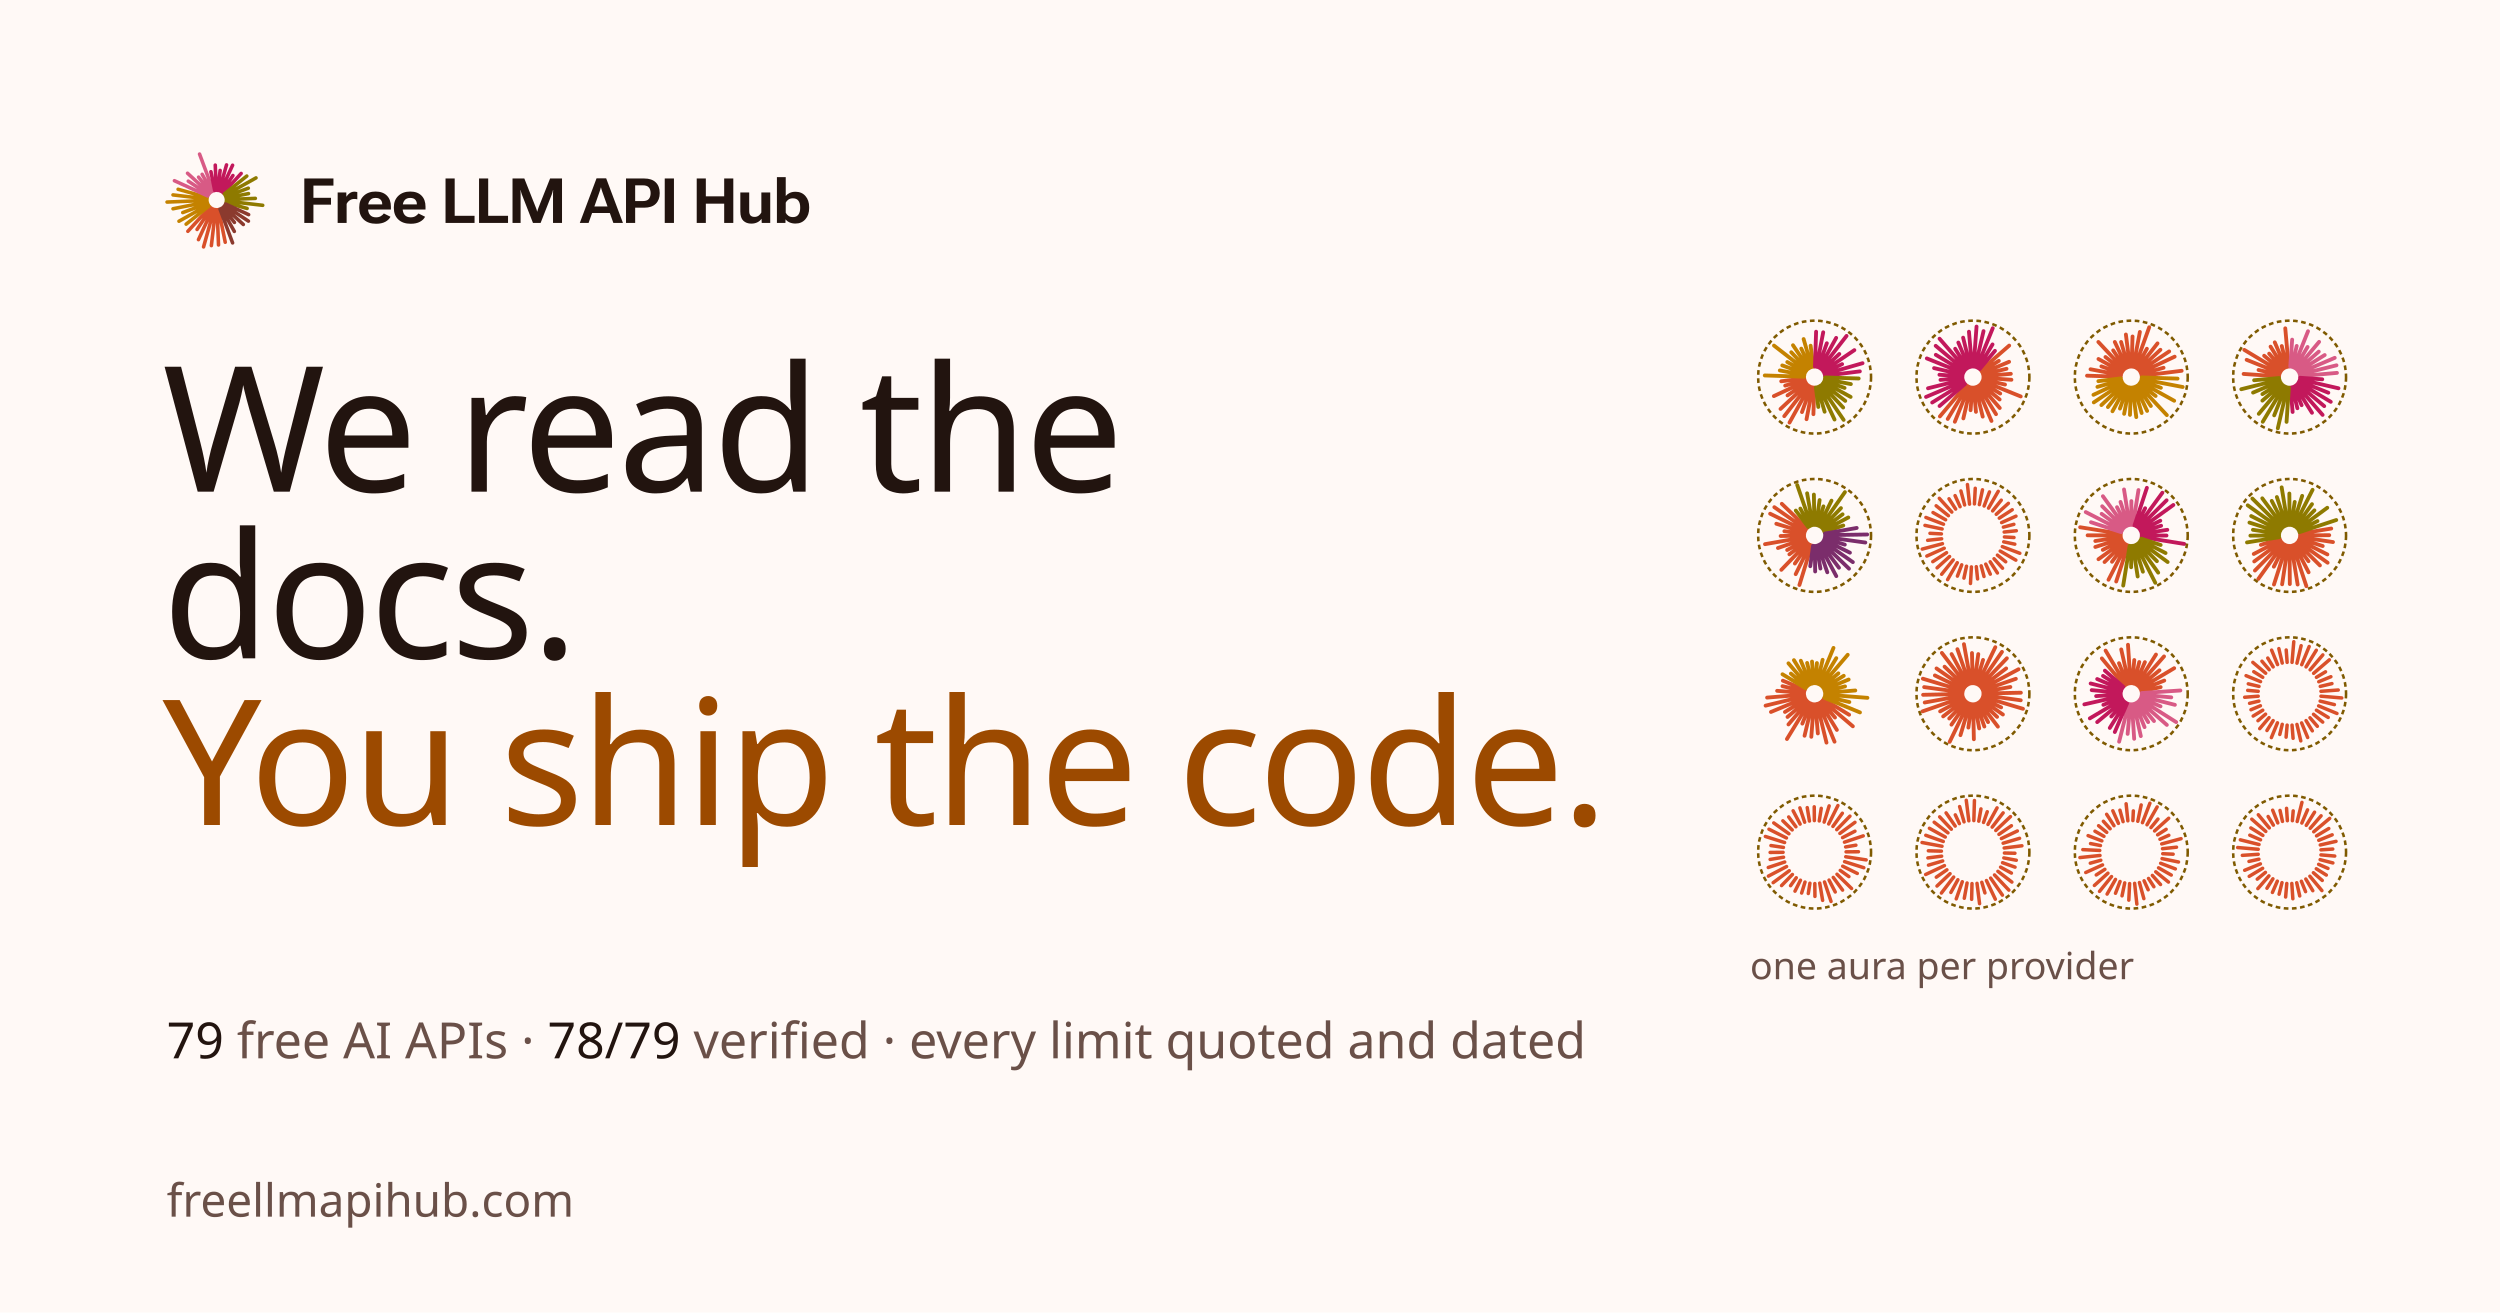
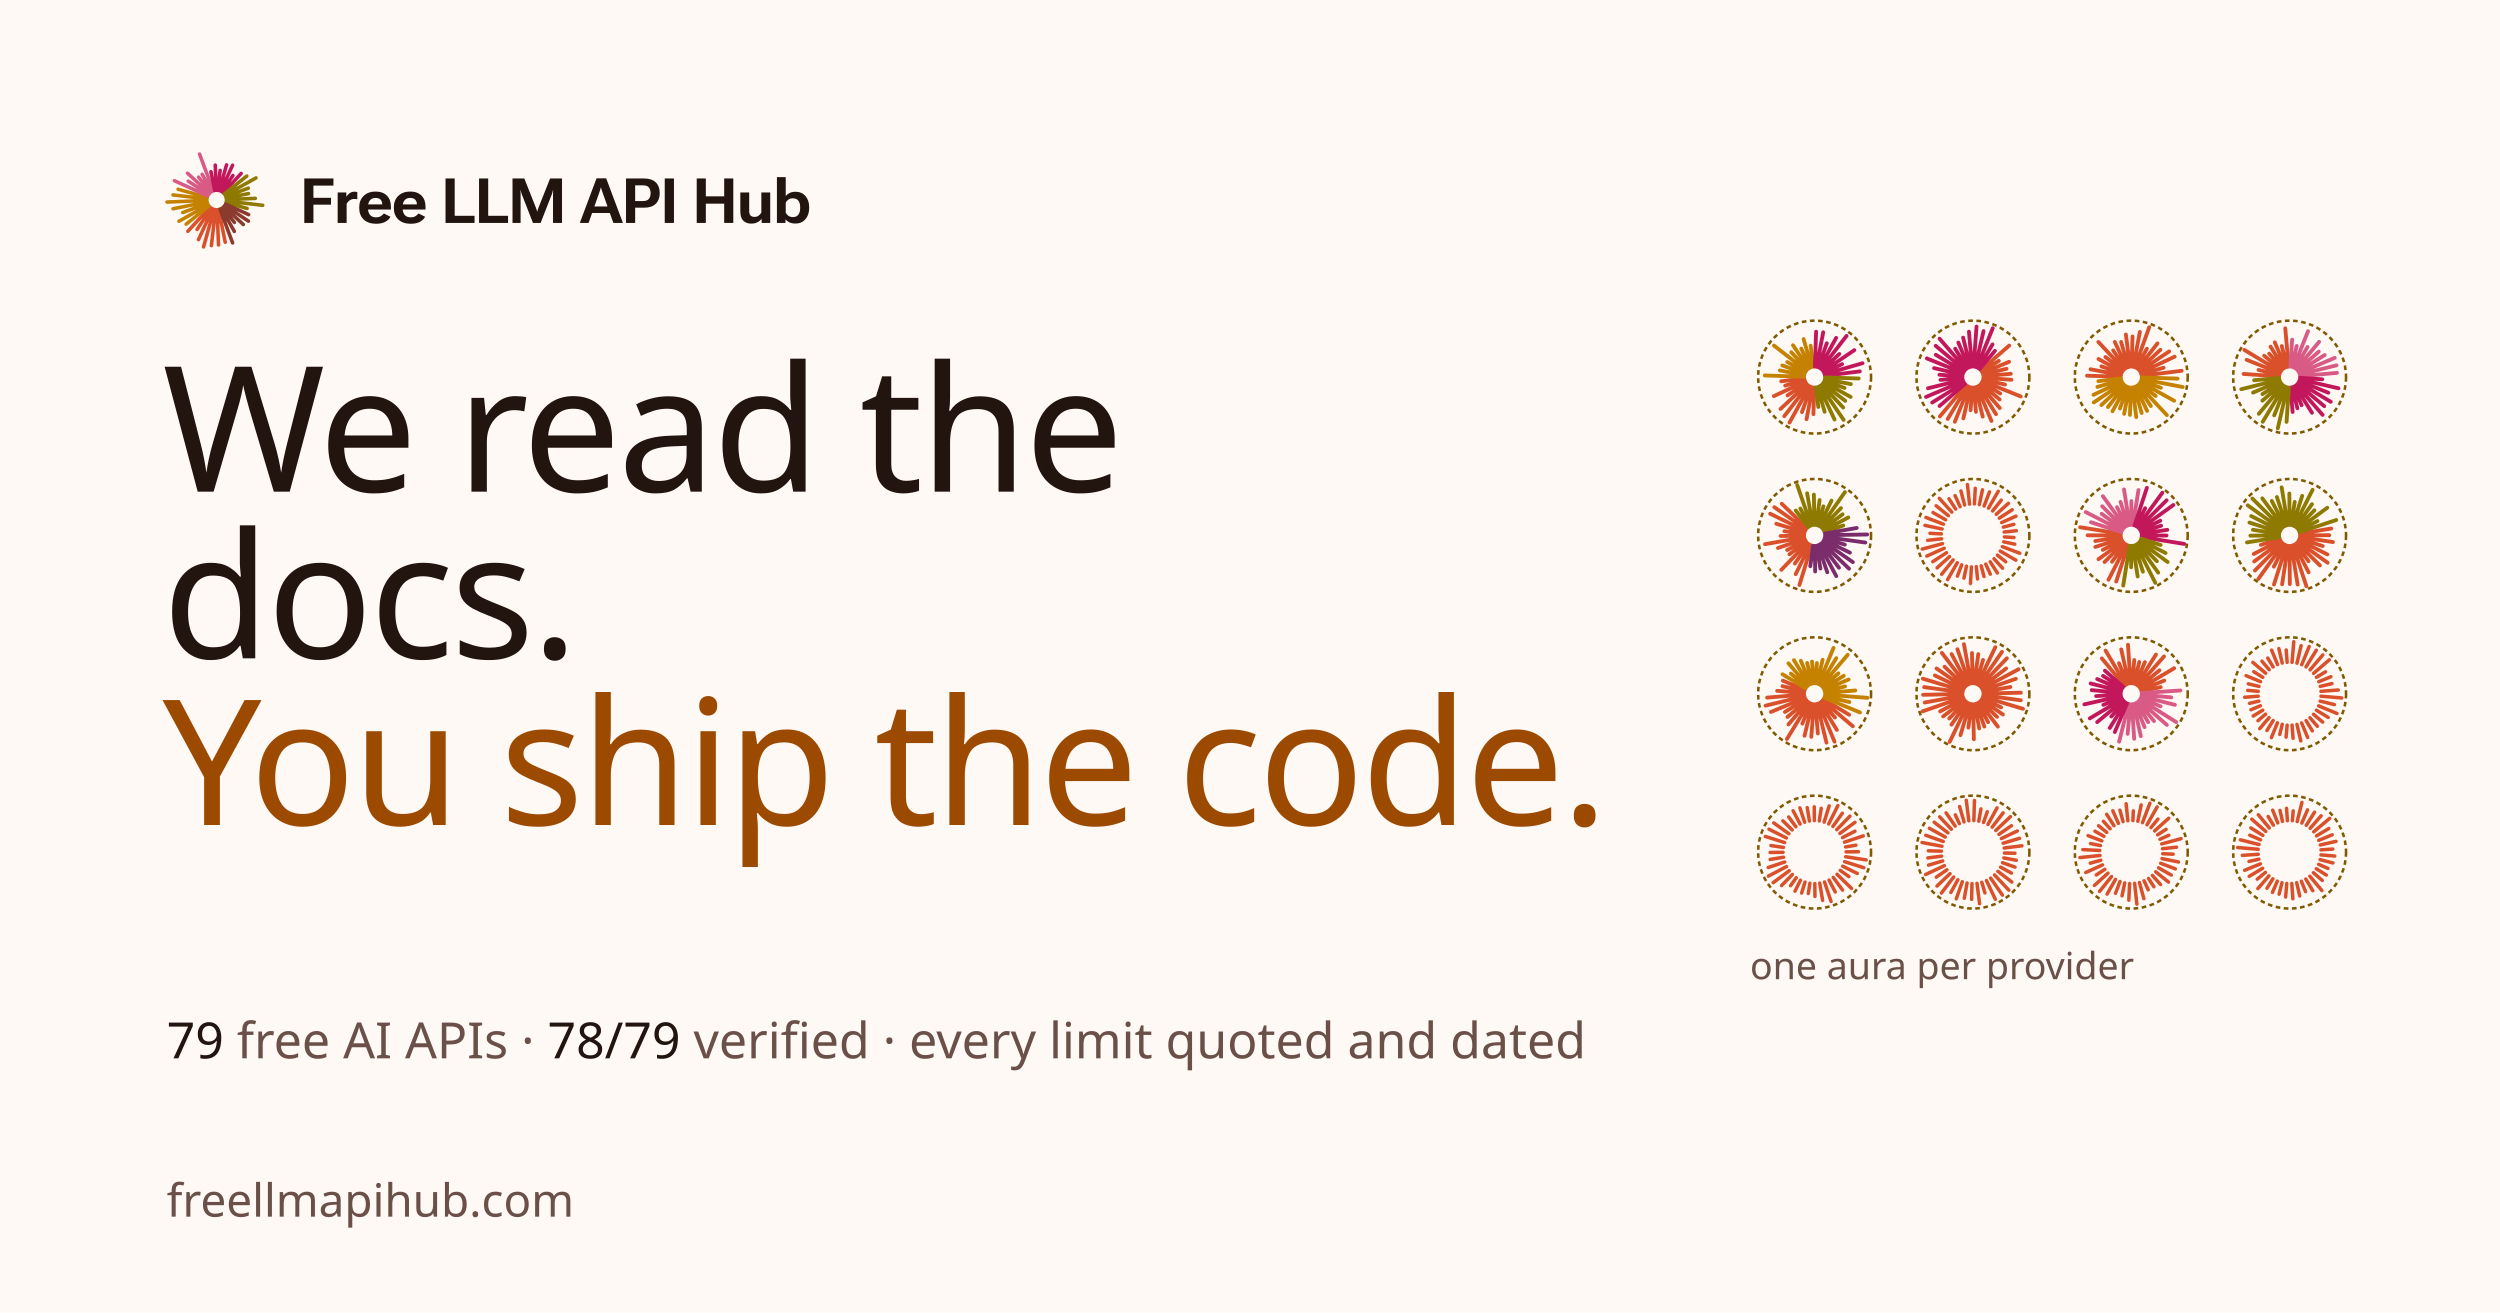
<svg xmlns="http://www.w3.org/2000/svg" width="1200" height="630" viewBox="0 0 1200 630">
  <rect width="1200" height="630" fill="#fff9f6" />
  <g transform="translate(78 70) scale(0.52)">
    <g fill="none" stroke-linecap="round" stroke-width="3.3">
      <path d="M51.8 58.8L57.9 89M50.4 59L51.7 91.5M49 58.9L45.1 92.1M47.6 58.7L37.9 93.3M46.3 58.2L33.2 86.6M45 57.5L31.9 77.2M43.9 56.6L23.4 78.9" stroke="#d9502a" />
      <path d="M42.9 55.6L21.8 72.3M42.2 54.4L15.2 69.6M41.6 53.1L18.7 61.6M41.2 51.8L9.7 58.1M41 50.4L4.2 51.9M41.1 49L9.7 45.3M41.3 47.6L14.4 40.1" stroke="#c48200" />
      <path d="M41.8 46.3L11 32.2M42.5 45L23.8 32.6M43.4 43.9L23.1 25.3M44.4 42.9L33.3 28.9M45.6 42.2L36.6 26.3M46.9 41.6L34.2 7.6" stroke="#d85a85" />
      <path d="M48.2 41.2L44.7 23.9M49.6 41L48.7 17.8M51 41.1L53.2 22.7M52.4 41.3L59.1 17.6M53.7 41.8L64.7 17.9M55 42.5L65 27.4M56.1 43.4L72.6 25.5" stroke="#c2185b" />
      <path d="M57.1 44.4L77.8 27.9M57.8 45.6L86.3 29.6M58.4 46.9L79.2 39.1M58.8 48.2L79.4 44.1M59 49.6L85.7 48.5M58.9 51L92.5 54.9M58.7 52.4L78.1 57.8" stroke="#8e7a00" />
      <path d="M58.2 53.7L79.5 63.5M57.5 55L79.3 69.5M56.6 56.1L74.6 72.6M55.6 57.1L66.4 70.7M54.4 57.8L66.3 79M53.1 58.4L64.7 89.6" stroke="#8b3a2e" />
    </g>
  </g>
  <path transform="translate(144 107) scale(0.014648)" fill="#22140f" d="M141 0H440V-599H1016V-822H440V-1223H1096V-1456H141ZM1234 0H1528V-623Q1562 -694 1629 -740Q1696 -785 1776 -785Q1808 -785 1833 -782Q1858 -778 1878 -772V-1009Q1866 -1013 1841 -1019Q1815 -1024 1785 -1024Q1699 -1024 1631 -977Q1562 -929 1524 -862H1520L1517 -998H1234ZM1941 -486Q1941 -252 2087 -112Q2234 28 2495 28Q2677 28 2796 -37Q2915 -101 2965 -202L2747 -310Q2710 -257 2647 -220Q2584 -183 2491 -183Q2361 -183 2295 -262Q2229 -341 2229 -477V-536Q2229 -663 2292 -741Q2354 -819 2475 -819Q2587 -819 2641 -762Q2694 -705 2694 -620V-606H2117V-438H2979V-531Q2979 -763 2847 -895Q2715 -1028 2476 -1028Q2237 -1028 2089 -888Q1941 -747 1941 -516ZM3075 -486Q3075 -252 3222 -112Q3369 28 3629 28Q3812 28 3930 -37Q4049 -101 4099 -202L3882 -310Q3844 -257 3781 -220Q3719 -183 3626 -183Q3496 -183 3430 -262Q3364 -341 3364 -477V-536Q3364 -663 3426 -741Q3488 -819 3610 -819Q3721 -819 3775 -762Q3829 -705 3829 -620V-606H3252V-438H4113V-531Q4113 -763 3981 -895Q3849 -1028 3611 -1028Q3371 -1028 3223 -888Q3075 -747 3075 -516ZM4769 0H5720V-234H5069V-1456H4769ZM5867 0H6817V-234H6167V-1456H5867ZM6964 0H7229L7229 -937Q7229 -969 7227 -1008Q7226 -1048 7224 -1076H7230Q7235 -1048 7246 -1009Q7256 -969 7268 -937L7634 0H7885L8252 -937Q8263 -969 8273 -1007Q8283 -1044 8289 -1076H8296Q8293 -1045 8292 -1007Q8291 -969 8291 -937L8291 0H8586V-1456H8195L7814 -497Q7802 -464 7792 -434Q7782 -404 7775 -371H7770Q7763 -404 7754 -434Q7744 -464 7731 -497L7351 -1456H6964ZM9169 0H9457L9820 -1032Q9833 -1069 9842 -1101Q9850 -1133 9858 -1162H9864Q9872 -1133 9880 -1101Q9889 -1069 9902 -1032L10268 0H10582L10033 -1461H9717ZM9456 -326H10281L10214 -540H9521ZM10683 0H10983V-499H11276Q11529 -498 11658 -627Q11788 -756 11788 -978Q11788 -1202 11657 -1329Q11527 -1456 11279 -1456H10683ZM10983 -716V-1232H11234Q11376 -1232 11432 -1162Q11489 -1092 11489 -975Q11489 -858 11432 -787Q11376 -716 11234 -716ZM11952 0H12254V-1456H11952ZM13000 0H13299V-631H13900V0H14199V-1456H13900V-871H13299V-1456H13000ZM14429 -377Q14429 -164 14528 -71Q14627 23 14788 23Q14902 23 14988 -20Q15074 -63 15121 -133H15124L15130 0H15409V-998H15118V-342Q15087 -280 15029 -238Q14972 -197 14896 -197Q14812 -197 14766 -241Q14720 -285 14720 -391V-998H14429ZM15628 0H15907L15911 -117H15914Q15953 -58 16040 -18Q16126 21 16236 21Q16439 21 16562 -121Q16685 -263 16685 -488V-518Q16685 -741 16563 -881Q16442 -1021 16238 -1021Q16128 -1021 16047 -983Q15967 -945 15917 -882V-1501H15628ZM15917 -335V-663Q15942 -719 16002 -763Q16063 -806 16150 -806Q16274 -806 16332 -728Q16390 -650 16390 -522V-482Q16390 -352 16332 -272Q16273 -191 16154 -191Q16062 -191 16002 -235Q15943 -279 15917 -335Z" />
  <text x="78" y="236" fill="#22140f" font-family="OG Display" font-size="84" letter-spacing="-1.5">We read the</text>
  <text x="78" y="316" fill="#22140f" font-family="OG Display" font-size="84" letter-spacing="-1.5">docs.</text>
  <text x="78" y="396" fill="#9c4a00" font-family="OG Display" font-size="84" letter-spacing="-1.5">You ship the code.</text>
  <text x="80" y="508" fill="#6a5048" font-family="OG Mono" font-size="24">
    <tspan fill="#22140f" font-weight="500">79</tspan> free AI APIs · <tspan fill="#22140f" font-weight="500">78/79</tspan> verified · every limit quoted and dated</text>
  <g transform="translate(843 153) scale(0.56)">
    <g fill="none" stroke-linecap="round" stroke-width="3.3">
      <path d="M49.7 59L49 81.8M48.3 58.8L43.1 86.1M46.9 58.5L39.2 80M45.7 57.9L28.5 89M44.5 57.1L24 83.5M43.4 56.2L20.8 77.3M42.6 55L26.8 65.7M41.9 53.8L15.1 66.3M41.4 52.5L24.8 57.3M41.1 51.1L21.4 53.6" stroke="#d9502a" />
      <path d="M41 49.7L7.3 48.6M41.2 48.3L20.2 44.3M41.5 46.9L22.3 40M42.1 45.7L26.6 37.1M42.9 44.5L15.2 23M43.8 43.4L30 28.7M45 42.6L31.5 22.7M46.2 41.9L38.6 25.6M47.5 41.4L40.6 17.4M48.9 41.1L46.6 23.1" stroke="#c48200" />
      <path d="M50.3 41L51.3 11.1M51.7 41.2L57.4 11.6M53.1 41.5L60.5 21M54.3 42.1L68.5 16.4M55.5 42.9L77.4 14.7M56.6 43.8L71.2 30.2M57.4 45L84.1 26.9M58.1 46.2L73.6 38.9M58.6 47.5L91.1 38.1M58.9 48.9L88.8 45.1" stroke="#c2185b" />
      <path d="M59 50.3L87.8 51.2M58.8 51.7L81.1 56M58.5 53.1L75.7 59.3M57.9 54.3L80.9 67M57.1 55.5L76.3 70.4M56.2 56.6L74.5 76.1M55 57.4L74.9 86.7M53.8 58.1L67.1 86.4M52.5 58.6L58.6 79.7M51.1 58.9L53.2 75.6" stroke="#8e7a00" />
    </g>
    <circle cx="50" cy="50" r="48.4" fill="none" stroke="#7f5a00" stroke-width="2.2" stroke-dasharray="4 3" />
  </g>
  <g transform="translate(919 153) scale(0.56)">
    <g fill="none" stroke-linecap="round" stroke-width="3.3">
      <path d="M56.8 44.1L81.1 23M57.6 45.2L72.2 36.1M58.3 46.5L81 36.9M58.7 47.8L78.8 42.9M59 49.2L82.5 47.2M59 50.6L83 52.3M58.8 52L77.5 56.4M58.3 53.4L91 66.6M57.7 54.6L73.4 64.1M56.9 55.8L72.9 69.2M55.9 56.8L73 76.5M54.8 57.6L69.8 81.8M53.5 58.3L65.9 87.6M52.2 58.7L58.4 83.9M50.8 59L52.6 79.8M49.4 59L48 78.4M48 58.8L41.8 85.4M46.6 58.3L34.5 88.3M45.4 57.7L28.4 85.9M44.2 56.9L21.7 83.7" stroke="#d9502a" />
      <path d="M43.2 55.9L21.4 74.8M42.4 54.8L15.1 71.8M41.7 53.5L9.8 67M41.3 52.2L11.5 59.6M41 50.8L22.2 52.4M41 49.4L21.3 48M41.2 48L16.7 42.3M41.7 46.6L10.5 34M42.3 45.4L18.2 30.9M43.1 44.2L18.1 23.2M44.1 43.2L21.4 17.1M45.2 42.4L34.8 25.7M46.5 41.7L37.5 20.4M47.8 41.3L41.6 16.2M49.2 41L46.6 11.1M50.6 41L53.1 6.7M52 41.2L59.1 10.6M53.4 41.7L67 8.1M54.6 42.3L66.8 22M55.8 43.1L68.9 27.5" stroke="#c2185b" />
    </g>
    <circle cx="50" cy="50" r="48.4" fill="none" stroke="#7f5a00" stroke-width="2.2" stroke-dasharray="4 3" />
  </g>
  <g transform="translate(995 153) scale(0.56)">
    <g fill="none" stroke-linecap="round" stroke-width="3.3">
      <path d="M41 49.7L12.1 48.8M41.2 48.3L15.1 43.3M41.5 46.9L24.4 40.8M42.1 45.7L21.9 34.5M42.9 44.5L27.9 32.8M43.8 43.4L21.8 19.9M44.9 42.6L34.5 27.1M46.2 41.9L35.9 19.9M47.5 41.4L41.3 19.9M48.9 41.1L45.4 13.5M50.3 41L51.1 15.2M51.7 41.2L57.4 11.3M53.1 41.5L65.4 7.3M54.3 42.1L63.4 25.7M55.5 42.9L72.5 21.1M56.6 43.8L75 26.6M57.4 44.9L82.5 28M58.1 46.2L87.2 32.5M58.6 47.5L77.7 42M58.9 48.9L93.2 44.6" stroke="#d9502a" />
      <path d="M59 50.3L89.7 51.3M58.8 51.7L94.1 58.5M58.5 53.1L75.4 59.2M57.9 54.3L86.8 70.3M57.1 55.5L70.9 66.2M56.2 56.6L80.5 82.6M55.1 57.4L66.8 74.8M53.8 58.1L63.6 79M52.5 58.6L58.9 80.8M51.1 58.9L54.3 84.3M49.7 59L48.9 82.4M48.3 58.8L43.9 81.5M46.9 58.5L40.3 77M45.7 57.9L33.9 79.3M44.5 57.1L30 75.7M43.4 56.2L24.4 74M42.6 55.1L17.9 71.7M41.9 53.8L17.6 65.2M41.4 52.5L21 58.4M41.1 51.1L21.8 53.5" stroke="#c48200" />
    </g>
    <circle cx="50" cy="50" r="48.4" fill="none" stroke="#7f5a00" stroke-width="2.2" stroke-dasharray="4 3" />
  </g>
  <g transform="translate(1071 153) scale(0.56)">
    <g fill="none" stroke-linecap="round" stroke-width="3.3">
      <path d="M41 49.4L10.6 47.3M41.2 48L23.4 43.9M41.7 46.6L13.2 35.2M42.3 45.4L11.2 26.7M43.1 44.2L28.2 31.7M44.1 43.2L32.5 29.9M45.2 42.4L33.7 23.9M46.5 41.7L37.3 20.2M47.8 41.3L43.3 23.4M49.2 41L46.3 8.2" stroke="#d9502a" />
      <path d="M50.6 41L52.2 17.9M52 41.2L56.1 23.3M53.4 41.7L65.8 10.7M54.6 42.3L65.4 24.2M55.8 43.1L75.3 19.8M56.8 44.1L75 28.2M57.6 45.2L80.1 31.1M58.3 46.5L88.7 33.5M58.7 47.8L90.2 39.9M59 49.2L90.6 46.4" stroke="#d85a85" />
      <path d="M59 50.6L78 51.9M58.8 52L91.9 59.6M58.3 53.4L83.2 63.4M57.7 54.6L85.3 71.2M56.9 55.8L79.7 74.9M55.9 56.8L78.3 82.4M54.8 57.6L69.2 80.6M53.5 58.3L60.3 74.1M52.2 58.7L56.7 76.7M50.8 59L52.6 79.9" stroke="#c2185b" />
      <path d="M49.4 59L47.4 88.4M48 58.8L39.9 93.9M46.6 58.3L36.8 82.8M45.4 57.7L27 88.3M44.2 56.9L23.6 81.5M43.2 55.9L26.7 70.2M42.4 54.8L26.7 64.6M41.7 53.5L18.7 63.3M41.3 52.2L8.6 60.4M41 50.8L19.6 52.7" stroke="#8e7a00" />
    </g>
    <circle cx="50" cy="50" r="48.4" fill="none" stroke="#7f5a00" stroke-width="2.2" stroke-dasharray="4 3" />
  </g>
  <g transform="translate(843 229) scale(0.56)">
    <g fill="none" stroke-linecap="round" stroke-width="3.3">
      <path d="M47.4 58.6L37 92.5M46.1 58.1L33.8 83.2M44.8 57.4L33.1 74.1M43.7 56.5L21.5 79.5M42.8 55.4L28.4 66.2M42.1 54.2L26.5 62.5M41.5 52.9L18.6 60.8M41.1 51.6L7.5 57.5M41 50.2L20.9 50.5M41.1 48.7L24.1 46.4M41.4 47.4L17.2 40M41.9 46.1L11.9 31.4M42.6 44.8L15.5 25.8M43.5 43.7L21.9 22.9" stroke="#d9502a" />
      <path d="M44.6 42.8L33.9 28.7M45.8 42.1L37.8 27M47.1 41.5L35.1 6.8M48.4 41.1L43.6 13.9M49.8 41L49.4 15M51.3 41.1L54.3 19.7M52.6 41.4L57.6 25.1M53.9 41.9L64.5 20.2M55.2 42.6L76 12.9M56.3 43.5L72.6 26.6M57.2 44.6L74 31.9M57.9 45.8L78.9 34.6M58.5 47.1L74.6 41.5" stroke="#8e7a00" />
      <path d="M58.9 48.4L86.1 43.6M59 49.8L95.1 49.2M58.9 51.3L93.5 56.1M58.6 52.6L75.9 57.9M58.1 53.9L80.3 64.8M57.4 55.2L82.8 72.9M56.5 56.3L79.5 78.5M55.4 57.2L70.9 77.7M54.2 57.9L68.6 84.9M52.9 58.5L60.9 81.6M51.6 58.9L55 78.4M50.2 59L50.5 80.9M48.7 58.9L46.3 76.4" stroke="#7b2d6b" />
    </g>
    <circle cx="50" cy="50" r="48.4" fill="none" stroke="#7f5a00" stroke-width="2.2" stroke-dasharray="4 3" />
  </g>
  <g transform="translate(919 229) scale(0.56)">
    <g fill="none" stroke-linecap="round" stroke-width="3">
      <path d="M76.8 47.1L87.2 46M77 51.3L85.2 51.8M76.4 55.5L85.9 57.5M75.2 59.6L90.2 65.3M73.4 63.4L86.8 71.2M71 66.9L78.1 72.6M68.1 70L75.4 78.1M64.8 72.6L71 82.2M61 74.6L64.9 83.2M57.1 76.1L59.5 85.2M52.9 76.8L54 87.3M48.7 77L47.9 91.2M44.5 76.4L42.3 86.6M40.4 75.2L36.7 84.9M36.6 73.4L28.3 87.9M33.1 71L23.2 83.3M30 68.1L19.3 77.8M27.4 64.8L15.6 72.5M25.4 61L10.5 67.7M23.9 57.1L6.6 61.7M23.2 52.9L11.2 54.2M23 48.7L13.2 48.2M23.6 44.5L8.9 41.4M24.8 40.4L9.7 34.6M26.6 36.6L15.8 30.4M29 33.1L18.5 24.6M31.9 30L21.2 18.2M35.2 27.4L29.5 18.6M39 25.4L34.7 15.9M42.9 23.9L39.7 11.9M47.1 23.2L45.3 6.4M51.3 23L52 9.6M55.5 23.6L58.2 10.9M59.6 24.8L64.2 12.7M63.4 26.6L71.7 12.2M66.9 29L74.3 19.8M70 31.9L80.4 22.5M72.6 35.2L83.7 28M74.6 39L86.9 33.5M76.1 42.9L85.1 40.5" stroke="#d9502a" />
    </g>
    <circle cx="50" cy="50" r="48.4" fill="none" stroke="#7f5a00" stroke-width="2.2" stroke-dasharray="4 3" />
  </g>
  <g transform="translate(995 229) scale(0.56)">
    <g fill="none" stroke-linecap="round" stroke-width="3.3">
      <path d="M47.2 58.6L37.1 89.5M45.9 58L30.5 88M44.7 57.3L33.5 72.6M43.6 56.4L27.1 72.8M42.7 55.3L21.9 70.4M42 54.1L25.6 62.4M41.4 52.8L19.2 59.9M41.1 51.4L19.2 54.8M41 50L12.6 49.9M41.1 48.6L6.2 43" stroke="#d9502a" />
      <path d="M41.4 47.2L15.5 38.7M42 45.9L11 30M42.7 44.7L24.6 31.5M43.6 43.6L25.1 25M44.7 42.7L25.7 16.4M45.9 42L37.8 25.8M47.2 41.4L40.8 21.3M48.6 41.1L43.8 10.6M50 41L50.1 20.6M51.4 41.1L56.2 11.1" stroke="#d85a85" />
      <path d="M52.8 41.4L63.4 9.2M54.1 42L61.9 26.7M55.3 42.7L76.7 13.4M56.4 43.6L80.3 19.9M57.3 44.7L86.1 23.9M58 45.9L74.9 37.4M58.6 47.2L75.6 41.7M58.9 48.6L80.9 45.2M59 50L80.2 50.1M58.9 51.4L95.4 57.3" stroke="#c2185b" />
      <path d="M58.6 52.8L75.2 58.2M58 54.1L79.4 65.1M57.3 55.3L81.2 72.8M56.4 56.4L72 72.1M55.3 57.3L73.1 81.9M54.1 58L70.6 90.6M52.8 58.6L60 81.1M51.4 58.9L55.5 85.2M50 59L49.9 77.3M48.6 58.9L43.1 93" stroke="#8e7a00" />
    </g>
    <circle cx="50" cy="50" r="48.4" fill="none" stroke="#7f5a00" stroke-width="2.2" stroke-dasharray="4 3" />
  </g>
  <g transform="translate(1071 229) scale(0.56)">
    <g fill="none" stroke-linecap="round" stroke-width="3.3">
      <path d="M58.9 48.5L85.7 44.1M59 50L84 49.8M58.9 51.4L87.2 55.7M58.6 52.7L78.4 59.1M58 54L82.4 66.3M57.3 55.3L82.6 73.4M56.4 56.3L76 75.7M55.3 57.3L66.2 72.1M54.1 58L66.3 81.6M52.8 58.5L64.4 93.5M51.5 58.9L56.9 92.1M50 59L50.2 91.7M48.6 58.9L43.6 91.9M47.3 58.6L36.6 92.1M46 58L36.5 76.8M44.7 57.3L23.2 87.3M43.7 56.4L20.3 80.1M42.7 55.3L19.7 72.3M42 54.1L19.3 65.9M41.5 52.8L25.4 58.1" stroke="#d9502a" />
      <path d="M41.1 51.5L13.5 56M41 50L16.4 50.2M41.1 48.6L18.6 45.2M41.4 47.3L15.6 39M42 46L17.1 33.4M42.7 44.7L14.1 24.2M43.6 43.7L18.1 18.4M44.7 42.7L26.6 18.2M45.9 42L34.7 20.4M47.2 41.5L39.1 17.1M48.5 41.1L43.2 8.8M50 41L49.8 14.1M51.4 41.1L54.4 21.3M52.7 41.4L60.8 16.1M54 42L69.7 10.9M55.3 42.7L69.2 23.2M56.3 43.6L71.3 28.5M57.3 44.7L82.3 26.3M58 45.9L73.9 37.7M58.5 47.2L90 36.8" stroke="#8e7a00" />
    </g>
    <circle cx="50" cy="50" r="48.4" fill="none" stroke="#7f5a00" stroke-width="2.2" stroke-dasharray="4 3" />
  </g>
  <g transform="translate(843 305) scale(0.56)">
    <g fill="none" stroke-linecap="round" stroke-width="3.3">
      <path d="M57.7 54.7L79.6 68M56.9 55.8L82.8 77.9M55.9 56.8L67.5 70.4M54.7 57.7L69.1 81M53.5 58.3L67.1 91.1M52.1 58.7L60.2 91.9M50.7 59L52.8 84M49.3 59L47.2 86.9M47.9 58.8L41.4 86M46.6 58.3L39.5 75.6M45.3 57.7L26.3 88.8M44.2 56.9L27.6 76.3M43.2 55.9L26.8 69.9M42.3 54.7L24.6 65.6M41.7 53.5L12.6 65.6M41.3 52.1L8 60.2M41 50.7L9.3 53.3M41 49.3L17.9 47.5M41.2 47.9L22.5 43.5M41.7 46.6L22.8 38.8" stroke="#d9502a" />
      <path d="M42.3 45.3L22.5 33.3M43.1 44.2L29.7 32.7M44.1 43.2L27.6 23.9M45.3 42.3L32.3 21.2M46.5 41.7L38.2 21.7M47.9 41.3L43.6 23.6M49.3 41L47.8 22.4M50.7 41L52 23.7M52.1 41.2L56.9 20.9M53.4 41.7L66.2 10.7M54.7 42.3L68.6 19.5M55.8 43.1L78.4 16.6M56.8 44.1L70.4 32.5M57.7 45.3L75 34.6M58.3 46.5L79.2 37.8M58.7 47.9L76.1 43.7M59 49.3L84.9 47.2M59 50.7L95.3 53.5M58.8 52.1L79.8 57.1M58.3 53.4L88.9 66" stroke="#c48200" />
    </g>
+     <circle cx="50" cy="50" r="48.4" fill="none" stroke="#7f5a00" stroke-width="2.2" stroke-dasharray="4 3" />
  </g>
  <g transform="translate(919 305) scale(0.56)">
    <g fill="none" stroke-linecap="round" stroke-width="3.3">
      <path d="M47.4 58.6L39.3 85.5M46.1 58.1L30.1 91.2M44.9 57.4L31.6 76.5M43.8 56.5L29.7 71.2M42.8 55.4L24.5 69.4M42.1 54.3L21.9 65.1M41.5 53L6.8 65.1M41.1 51.6L8.7 57.5M41 50.2L7.3 50.9M41.1 48.8L8.2 44.3M41.4 47.4L7.1 37.1M41.9 46.1L17.4 34.3M42.6 44.9L18.8 28.3M43.5 43.8L25.7 26.8M44.6 42.8L23.4 15M45.7 42.1L31.7 16M47 41.5L36.7 11.8M48.4 41.1L42.3 7.5M49.8 41L49.2 15.1M51.2 41.1L54.6 16M52.6 41.4L58.7 21M53.9 41.9L69.2 10.1M55.1 42.6L74.9 14.1M56.2 43.5L79.1 19.6M57.2 44.6L78.5 28.3M57.9 45.7L89.1 29M58.5 47L86.8 37.2M58.9 48.4L82.1 44.2M59 49.8L91.1 49.1M58.9 51.2L91 55.6M58.6 52.6L92.9 62.9M58.1 53.9L74.2 61.7M57.4 55.1L75.7 67.8M56.5 56.2L70.7 69.8M55.4 57.2L71.4 78.2M54.3 57.9L63 74.3M53 58.5L59.8 78.1M51.6 58.9L55.4 79.7M50.2 59L50.8 89M48.8 58.9L46.1 79" stroke="#d9502a" />
    </g>
    <circle cx="50" cy="50" r="48.4" fill="none" stroke="#7f5a00" stroke-width="2.2" stroke-dasharray="4 3" />
  </g>
  <g transform="translate(995 305) scale(0.56)">
    <g fill="none" stroke-linecap="round" stroke-width="3.3">
      <path d="M44.2 43.1L24.8 19.7M45.4 42.3L28 13M46.7 41.6L39.5 23.8M48 41.2L41.4 12M49.4 41L47.2 8M50.8 41L52.6 21.1M52.2 41.3L56.9 22.8M53.6 41.7L61.7 22.9M54.8 42.4L71.2 16.4M55.9 43.2L78.1 18M56.9 44.2L74.2 29.9M57.7 45.4L86.8 28.1M58.4 46.7L78.3 38.7M58.8 48L75.2 44.3" stroke="#d9502a" />
      <path d="M59 49.4L92.1 47.2M59 50.8L84.3 53.1M58.7 52.2L87.4 59.5M58.3 53.6L75.1 60.8M57.6 54.8L88.5 74.3M56.8 55.9L80.5 76.7M55.8 56.9L69.5 73.4M54.6 57.7L64.5 74.3M53.3 58.4L61.4 78.6M52 58.8L58.2 86.3M50.6 59L52.5 88.6M49.2 59L46.9 84.4M47.8 58.7L39.6 91.1" stroke="#d85a85" />
      <path d="M46.4 58.3L35.9 82.8M45.2 57.6L31.6 79.3M44.1 56.8L32.9 69.5M43.1 55.8L20.8 74.3M42.3 54.6L14.5 71.1M41.6 53.3L26.1 59.5M41.2 52L9.8 59.1M41 50.6L19.9 52M41 49.2L16.1 46.9M41.3 47.8L15.2 41.2M41.7 46.4L20.8 37.4M42.4 45.2L25.8 34.7M43.2 44.1L27.4 30.2" stroke="#c2185b" />
    </g>
    <circle cx="50" cy="50" r="48.4" fill="none" stroke="#7f5a00" stroke-width="2.2" stroke-dasharray="4 3" />
  </g>
  <g transform="translate(1071 305) scale(0.56)">
    <g fill="none" stroke-linecap="round" stroke-width="3">
      <path d="M76.9 52.1L94.7 53.6M76.2 56.3L88.4 59.3M74.9 60.4L90.6 66.9M73 64.1L83.1 70.3M70.5 67.6L78.4 74.3M67.5 70.6L73.8 77.9M64.1 73L69.5 81.8M60.3 75L65.5 87.5M56.3 76.3L59.6 90.4M52.1 76.9L53 88.2M47.9 76.9L47 87.2M43.7 76.2L41.6 84.9M39.6 74.9L34.4 87.6M35.9 73L30.6 81.5M32.4 70.5L24.4 79.9M29.4 67.5L22.9 73.1M27 64.1L18.8 69.1M25 60.3L16.9 63.7M23.7 56.3L15.7 58.2M23.1 52.1L11.5 53M23.1 47.9L14.1 47.1M23.8 43.7L14.6 41.5M25.1 39.6L12.7 34.5M27 35.9L19.3 31.1M29.5 32.4L18.5 23.1M32.5 29.4L26.3 22.1M35.9 27L31.3 19.4M39.7 25L34.6 12.6M43.7 23.7L40.8 11.3M47.9 23.1L47.1 12.5M52.1 23.1L53.6 5.4M56.3 23.8L59.9 8.8M60.4 25.1L66.8 9.5M64.1 27L72.9 12.7M67.6 29.5L78.5 16.7M70.6 32.5L84.1 20.9M73 35.9L80.8 31.2M75 39.7L85.4 35.4M76.3 43.7L86.3 41.3M76.9 47.9L91.7 46.8" stroke="#d9502a" />
    </g>
    <circle cx="50" cy="50" r="48.4" fill="none" stroke="#7f5a00" stroke-width="2.2" stroke-dasharray="4 3" />
  </g>
  <g transform="translate(843 381) scale(0.56)">
    <g fill="none" stroke-linecap="round" stroke-width="3">
      <path d="M45.6 23.4L43.7 11.9M49.8 23L49.7 11.2M54 23.3L55.7 12.5M58.2 24.3L62.5 10.4M62.1 25.9L70 10.1M65.7 28L73.8 16.7M69 30.8L80.3 19.2M71.7 34L84.6 24.5M74 37.6L84.6 32.1M75.6 41.5L91.7 36.1M76.6 45.6L85.4 44.1M77 49.8L87.6 49.7M76.7 54L94.2 56.7M75.7 58.2L92.2 63.4M74.1 62.1L86.6 68.3M72 65.7L79.4 71M69.2 69L81.7 81.2M66 71.7L74 82.6M62.4 74L67.7 84.2M58.5 75.6L64.1 92.3M54.4 76.6L56.9 91.4M50.2 77L50.3 88M46 76.7L44.6 85.5M41.8 75.7L38.9 85.1M37.9 74.1L33.2 83.5M34.3 72L29.4 78.8M31 69.2L21.7 78.7M28.3 66L14.5 76.2M26 62.4L10.4 70.6M24.4 58.5L10.3 63.2M23.4 54.4L11.9 56.3M23 50.2L11.9 50.3M23.3 46L12.6 44.4M24.3 41.8L7.8 36.6M25.9 37.9L10.9 30.4M28 34.3L15 25M30.8 31L22.8 23.2M34 28.3L27.8 19.9M37.6 26L31.6 14.6M41.5 24.4L37.4 12.1" stroke="#d9502a" />
    </g>
    <circle cx="50" cy="50" r="48.4" fill="none" stroke="#7f5a00" stroke-width="2.2" stroke-dasharray="4 3" />
  </g>
  <g transform="translate(919 381) scale(0.56)">
    <g fill="none" stroke-linecap="round" stroke-width="3">
      <path d="M23.2 53.5L11.4 55M23 49.2L11.8 48.9M23.5 45L6.4 41.8M24.6 40.9L9.6 35.6M26.3 37.1L12.7 29.6M28.6 33.5L16.8 24.4M31.5 30.4L21.5 19.8M34.8 27.7L27 16.4M38.4 25.6L34.9 18.1M42.4 24.1L38.6 11M46.5 23.2L44.3 5.6M50.8 23L51.3 5.8M55 23.5L56.9 13M59.1 24.6L62.3 15.4M62.9 26.3L70.7 12.1M66.5 28.6L75.9 16.4M69.6 31.5L82.2 19.6M72.3 34.8L83 27.4M74.4 38.4L88.1 31.9M75.9 42.4L90 38.2M76.8 46.5L92 44.6M77 50.8L86 51M76.5 55L87.2 57M75.4 59.1L86.1 62.9M73.7 62.9L83 68M71.4 66.5L83.4 75.7M68.5 69.6L80.8 82.6M65.2 72.3L75.3 86.9M61.6 74.4L69.2 90.4M57.6 75.9L60.3 85M53.5 76.8L55.7 94.2M49.2 77L48.9 90.5M45 76.5L42.6 89.6M40.9 75.4L35.7 90.1M37.1 73.7L31.1 84.6M33.5 71.4L23 85.1M30.4 68.5L19.2 79.1M27.7 65.2L18.6 71.5M25.6 61.6L9.5 69.2M24.1 57.6L11.9 61.2" stroke="#d9502a" />
    </g>
    <circle cx="50" cy="50" r="48.4" fill="none" stroke="#7f5a00" stroke-width="2.2" stroke-dasharray="4 3" />
  </g>
  <g transform="translate(995 381) scale(0.56)">
    <g fill="none" stroke-linecap="round" stroke-width="3">
      <path d="M35.2 27.4L28.9 17.6M39 25.4L34.2 14.6M43 23.9L40.3 14.1M47.1 23.2L45.6 8.6M51.4 23L51.8 14.7M55.6 23.6L58.5 9.6M59.6 24.8L66 8.1M63.5 26.6L72.2 11.3M66.9 29L72.9 21.7M70 31.9L82.1 21M72.6 35.2L79.9 30.5M74.6 39L82.2 35.6M76.1 43L92.7 38.5M76.8 47.1L88.8 45.8M77 51.4L85.9 51.8M76.4 55.6L90.5 58.5M75.2 59.6L87.8 64.4M73.4 63.5L84.3 69.7M71 66.9L81.9 75.7M68.1 70L75.1 77.8M64.8 72.6L69.4 79.7M61 74.6L64.5 82.3M57 76.1L60.8 89.9M52.9 76.8L54.8 94.6M48.6 77L47.9 91.2M44.4 76.4L42.1 87.5M40.4 75.2L36.5 85.3M36.5 73.4L29.3 86M33.1 71L22.8 83.7M30 68.1L18.4 78.6M27.4 64.8L20 69.6M25.4 61L11 67.5M23.9 57L14.9 59.5M23.2 52.9L6 54.7M23 48.6L8.5 47.9M23.6 44.4L15.1 42.7M24.8 40.4L13 35.9M26.6 36.5L18.9 32.1M29 33.1L22 27.4M31.9 30L26.1 23.6" stroke="#d9502a" />
    </g>
    <circle cx="50" cy="50" r="48.4" fill="none" stroke="#7f5a00" stroke-width="2.2" stroke-dasharray="4 3" />
  </g>
  <g transform="translate(1071 381) scale(0.56)">
    <g fill="none" stroke-linecap="round" stroke-width="3">
      <path d="M70.4 67.7L78 74.3M67.4 70.7L77.7 83M63.9 73.1L69.9 83.1M60.1 75L63.7 83.9M56.1 76.3L58.7 87.6M51.9 76.9L52.8 90M47.6 76.9L46.6 88.5M43.5 76.2L41 86.1M39.5 74.9L35.3 84.6M35.7 72.9L30.6 81M32.3 70.4L22.8 81.3M29.3 67.4L22.3 73.2M26.9 63.9L15.4 70.8M25 60.1L11.5 65.6M23.7 56.1L15.2 58M23.1 51.9L9.5 52.8M23.1 47.6L5.5 46.1M23.8 43.5L7.8 39.5M25.1 39.5L15.9 35.5M27.1 35.7L16.8 29.3M29.6 32.3L17.6 21.8M32.6 29.3L23.2 18M36.1 26.9L31.6 19.5M39.9 25L35.5 14.1M43.9 23.7L41.8 14.3M48.1 23.1L47.4 12.5M52.4 23.1L53.1 14.7M56.5 23.8L60.6 7.4M60.5 25.1L65.4 13.8M64.3 27.1L71.4 15.8M67.7 29.6L77 18.9M70.7 32.6L84.4 21.1M73.1 36.1L83.6 29.8M75 39.9L86.5 35.2M76.3 43.9L89.8 40.8M76.9 48.1L87 47.4M76.9 52.4L88.7 53.4M76.2 56.5L87.1 59.3M74.9 60.5L82.9 64M72.9 64.3L81.5 69.7" stroke="#d9502a" />
    </g>
    <circle cx="50" cy="50" r="48.4" fill="none" stroke="#7f5a00" stroke-width="2.2" stroke-dasharray="4 3" />
  </g>
  <text x="840" y="470" fill="#6a5048" font-family="OG Mono" font-size="18">one aura per provider</text>
  <text x="80" y="584" fill="#6a5048" font-family="OG Mono" font-size="22">freellmapihub.com</text>
</svg>
